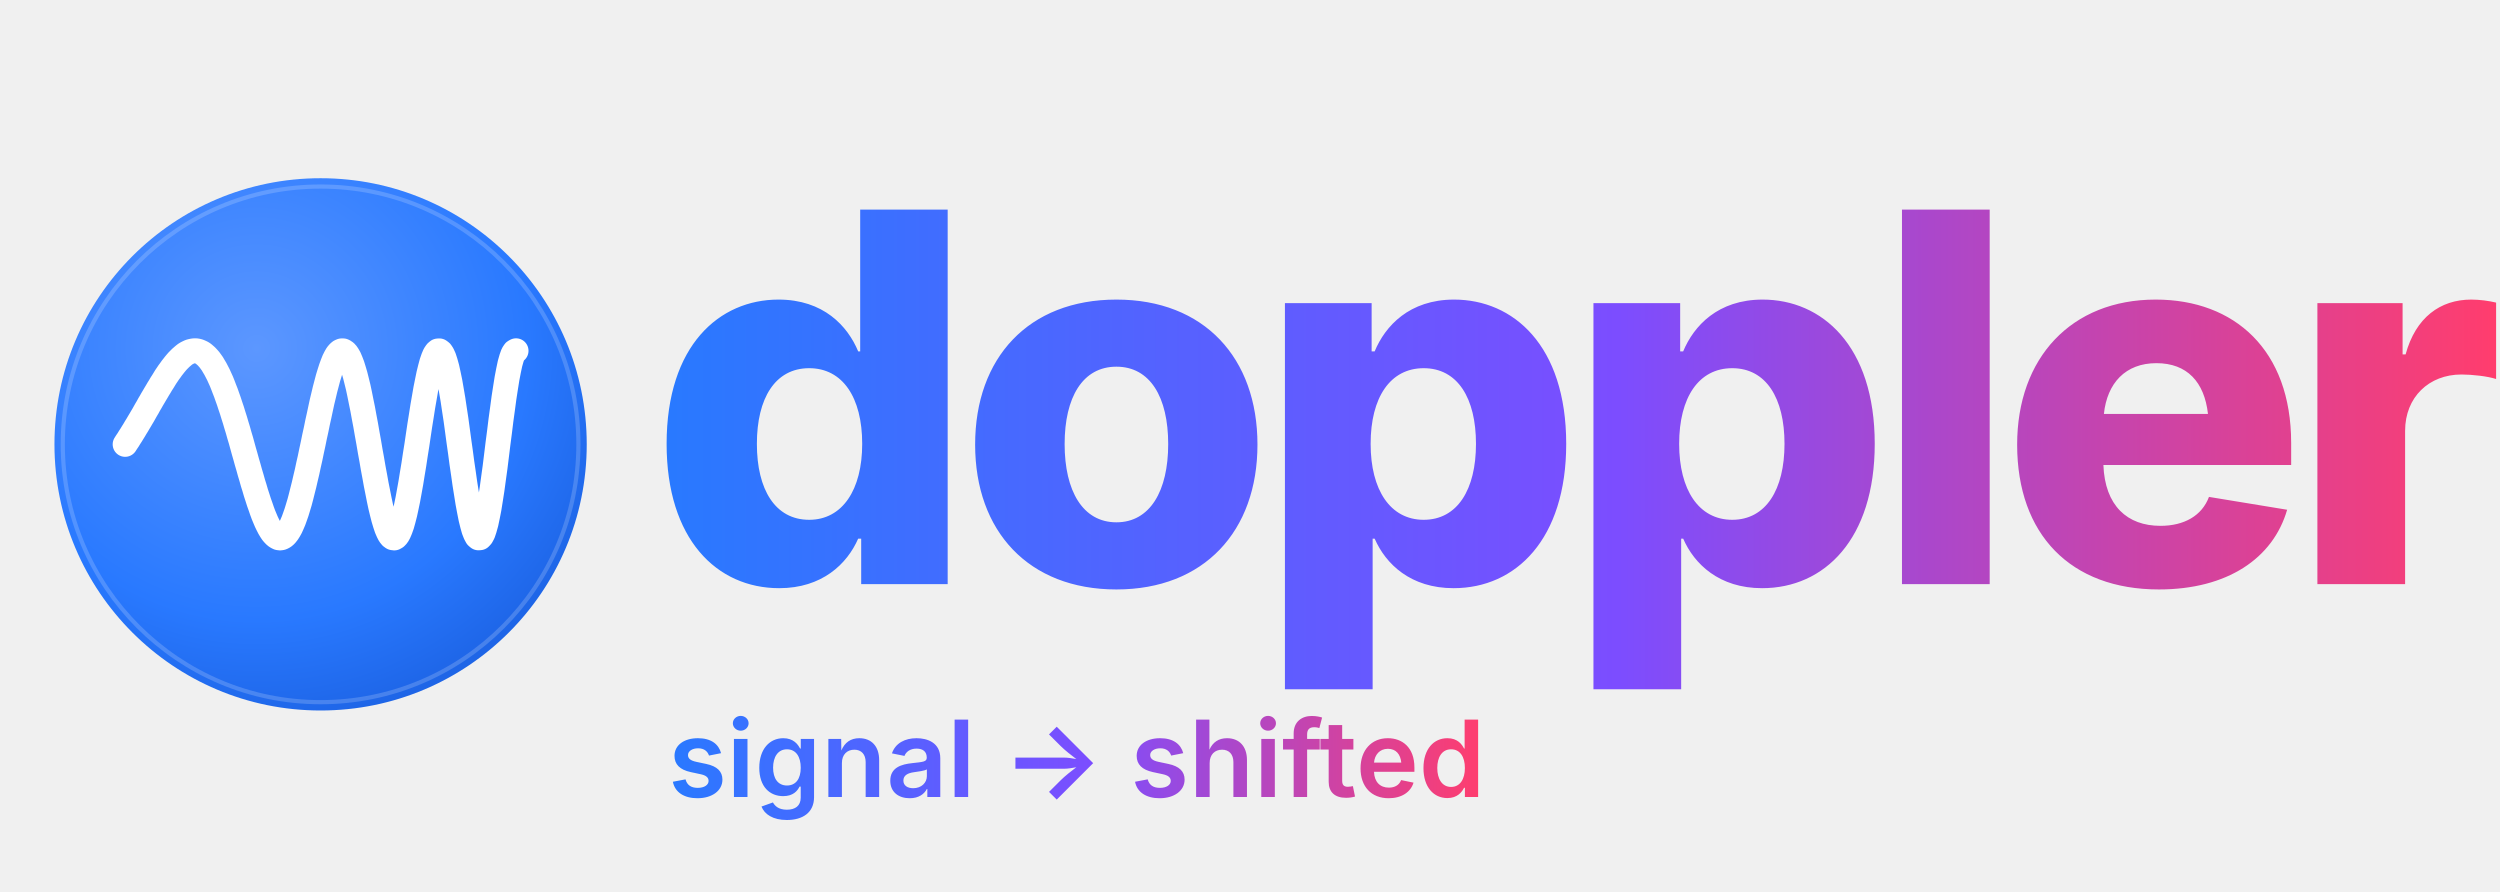
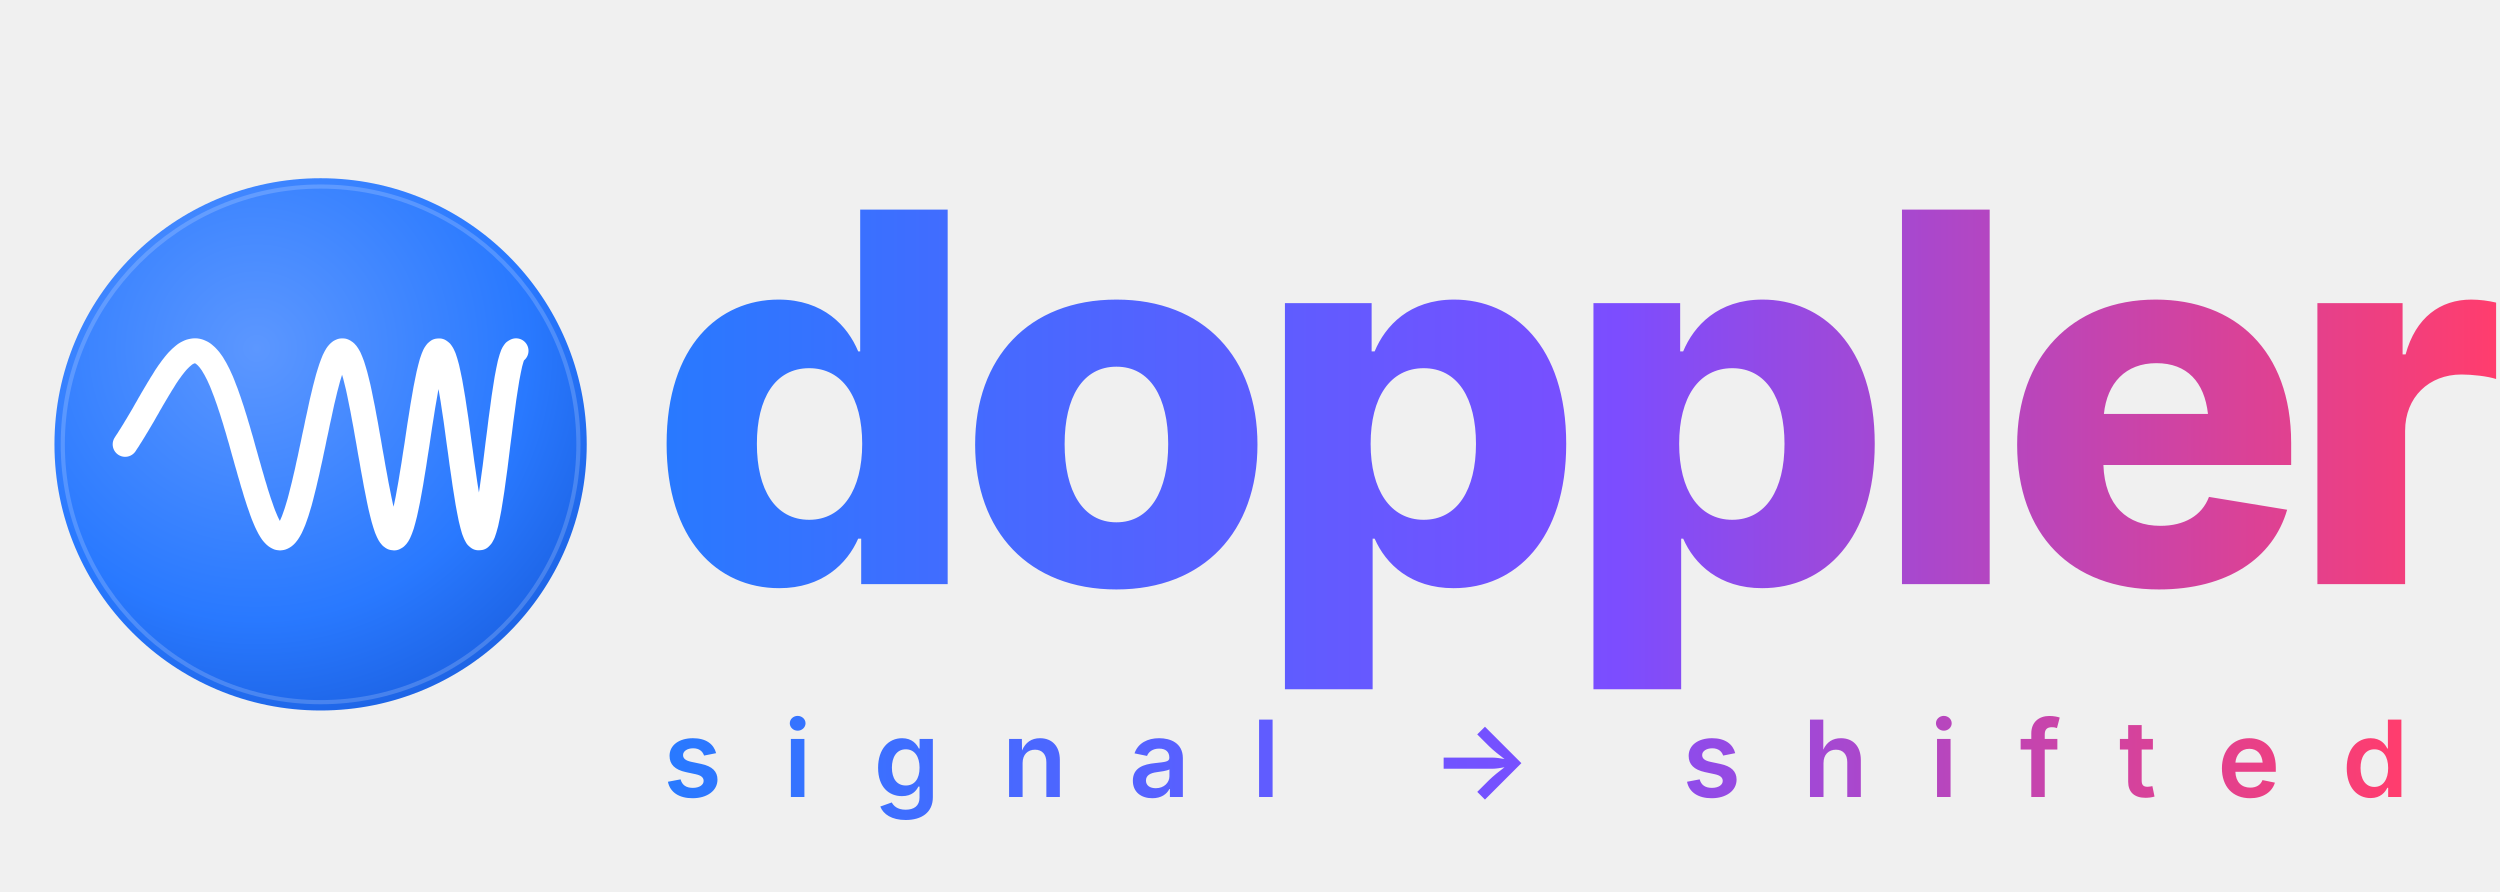
<svg xmlns="http://www.w3.org/2000/svg" viewBox="0 0 1010 360" font-family="Inter, 'Helvetica Neue', Arial, sans-serif">
  <defs>
    <linearGradient id="shift" x1="0" y1="0" x2="1" y2="0">
      <stop offset="0" stop-color="#2979FF" />
      <stop offset="0.52" stop-color="#7C4DFF" />
      <stop offset="1" stop-color="#FF3D6E" />
    </linearGradient>
    <radialGradient id="disc" cx="0.38" cy="0.32" r="0.85">
      <stop offset="0" stop-color="#5C97FF" />
      <stop offset="0.6" stop-color="#2979FF" />
      <stop offset="1" stop-color="#1657D6" />
    </radialGradient>
    <clipPath id="badge">
      <circle cx="256" cy="256" r="254" />
    </clipPath>
  </defs>
  <g transform="translate(22,72) scale(0.42)">
    <circle cx="256" cy="256" r="256" fill="url(#disc)" />
    <circle cx="256" cy="256" r="248" fill="none" stroke="#fff" stroke-width="4" opacity="0.18" />
    <g clip-path="url(#badge)">
      <path d="M 68.0,256.0 L 69.4,253.8 L 70.9,251.6 L 72.3,249.3 L 73.8,247.0 L 75.2,244.7 L 76.7,242.3 L 78.1,239.9 L 79.6,237.5 L 81.0,235.1 L 82.5,232.6 L 83.9,230.2 L 85.4,227.7 L 86.8,225.2 L 88.2,222.7 L 89.7,220.2 L 91.1,217.6 L 92.6,215.1 L 94.0,212.6 L 95.5,210.1 L 96.9,207.7 L 98.4,205.2 L 99.8,202.8 L 101.3,200.4 L 102.7,198.0 L 104.2,195.7 L 105.6,193.4 L 107.0,191.1 L 108.5,188.9 L 109.9,186.8 L 111.4,184.8 L 112.8,182.8 L 114.3,180.9 L 115.7,179.1 L 117.2,177.3 L 118.6,175.7 L 120.1,174.2 L 121.5,172.8 L 123.0,171.5 L 124.4,170.3 L 125.8,169.2 L 127.3,168.3 L 128.7,167.6 L 130.2,166.9 L 131.6,166.5 L 133.1,166.2 L 134.5,166.0 L 136.0,166.0 L 137.4,166.2 L 138.9,166.6 L 140.3,167.2 L 141.8,167.9 L 143.2,168.8 L 144.6,170.0 L 146.1,171.3 L 147.5,172.8 L 149.0,174.5 L 150.4,176.4 L 151.9,178.5 L 153.3,180.9 L 154.8,183.4 L 156.2,186.1 L 157.7,189.0 L 159.1,192.1 L 160.6,195.4 L 162.0,198.9 L 163.4,202.6 L 164.9,206.4 L 166.3,210.4 L 167.8,214.6 L 169.2,218.9 L 170.7,223.3 L 172.1,227.9 L 173.6,232.6 L 175.0,237.4 L 176.5,242.3 L 177.9,247.3 L 179.4,252.3 L 180.8,257.4 L 182.2,262.5 L 183.7,267.7 L 185.1,272.8 L 186.6,277.9 L 188.0,283.0 L 189.5,288.0 L 190.9,293.0 L 192.4,297.8 L 193.8,302.6 L 195.3,307.2 L 196.7,311.6 L 198.2,315.8 L 199.6,319.9 L 201.0,323.7 L 202.5,327.3 L 203.9,330.6 L 205.4,333.7 L 206.8,336.4 L 208.3,338.9 L 209.7,341.0 L 211.2,342.7 L 212.6,344.1 L 214.1,345.1 L 215.5,345.8 L 217.0,346.0 L 218.4,345.8 L 219.8,345.2 L 221.3,344.2 L 222.7,342.8 L 224.2,340.9 L 225.6,338.7 L 227.1,336.0 L 228.5,332.9 L 230.0,329.4 L 231.4,325.5 L 232.9,321.2 L 234.3,316.6 L 235.8,311.6 L 237.2,306.3 L 238.6,300.7 L 240.1,294.8 L 241.5,288.7 L 243.0,282.4 L 244.4,275.8 L 245.9,269.2 L 247.3,262.4 L 248.8,255.5 L 250.2,248.6 L 251.7,241.8 L 253.1,234.9 L 254.6,228.2 L 256.0,221.6 L 257.4,215.1 L 258.9,208.9 L 260.3,203.0 L 261.8,197.3 L 263.2,192.0 L 264.7,187.1 L 266.1,182.7 L 267.6,178.6 L 269.0,175.1 L 270.5,172.1 L 271.9,169.7 L 273.4,167.9 L 274.8,166.7 L 276.2,166.1 L 277.7,166.1 L 279.1,166.8 L 280.6,168.1 L 282.0,170.1 L 283.5,172.7 L 284.9,176.0 L 286.4,179.9 L 287.8,184.4 L 289.3,189.5 L 290.7,195.1 L 292.2,201.2 L 293.6,207.8 L 295.0,214.8 L 296.5,222.1 L 297.9,229.8 L 299.4,237.7 L 300.8,245.8 L 302.3,254.1 L 303.7,262.4 L 305.2,270.6 L 306.6,278.8 L 308.1,286.8 L 309.5,294.6 L 311.0,302.1 L 312.4,309.2 L 313.8,315.8 L 315.3,322.0 L 316.7,327.5 L 318.2,332.5 L 319.6,336.7 L 321.1,340.2 L 322.5,342.9 L 324.0,344.8 L 325.4,345.8 L 326.9,346.0 L 328.3,345.2 L 329.8,343.6 L 331.2,341.1 L 332.6,337.8 L 334.1,333.6 L 335.5,328.6 L 337.0,322.8 L 338.4,316.3 L 339.9,309.1 L 341.3,301.4 L 342.8,293.1 L 344.2,284.4 L 345.7,275.4 L 347.1,266.1 L 348.6,256.7 L 350.0,247.2 L 351.4,237.8 L 352.9,228.5 L 354.3,219.5 L 355.8,210.9 L 357.2,202.8 L 358.7,195.3 L 360.1,188.5 L 361.6,182.4 L 363.0,177.2 L 364.5,172.9 L 365.9,169.6 L 367.4,167.4 L 368.8,166.2 L 370.2,166.1 L 371.7,167.2 L 373.1,169.3 L 374.6,172.6 L 376.0,176.9 L 377.5,182.3 L 378.9,188.7 L 380.4,195.9 L 381.8,204.0 L 383.3,212.8 L 384.7,222.2 L 386.2,232.0 L 387.6,242.3 L 389.0,252.7 L 390.5,263.3 L 391.9,273.8 L 393.4,284.0 L 394.8,293.9 L 396.3,303.3 L 397.7,312.1 L 399.2,320.1 L 400.6,327.2 L 402.1,333.3 L 403.5,338.3 L 405.0,342.1 L 406.4,344.7 L 407.8,345.9 L 409.3,345.8 L 410.7,344.3 L 412.2,341.5 L 413.6,337.3 L 415.1,331.9 L 416.5,325.3 L 418.0,317.6 L 419.4,308.9 L 420.9,299.3 L 422.3,289.0 L 423.8,278.2 L 425.2,266.9 L 426.6,255.5 L 428.1,244.0 L 429.5,232.6 L 431.0,221.7 L 432.4,211.2 L 433.9,201.5 L 435.3,192.7 L 436.8,184.9 L 438.2,178.3 L 439.7,173.0 L 441.1,169.1 L 442.6,166.8 L 444.0,166.0" fill="none" stroke="#fff" stroke-width="24" stroke-linecap="round" stroke-linejoin="round" />
    </g>
  </g>
  <text x="262" y="236" font-size="208" font-weight="800" letter-spacing="-8" fill="url(#shift)">doppler</text>
-   <text x="270" y="322" font-size="43" font-weight="600" textLength="704" lengthAdjust="spacing" fill="url(#shift)">signal → shifted</text>
+   <text x="268" y="322" font-size="43" font-weight="600" letter-spacing="25" textLength="704" lengthAdjust="spacing" fill="url(#shift)">signal → shifted</text>
</svg>
